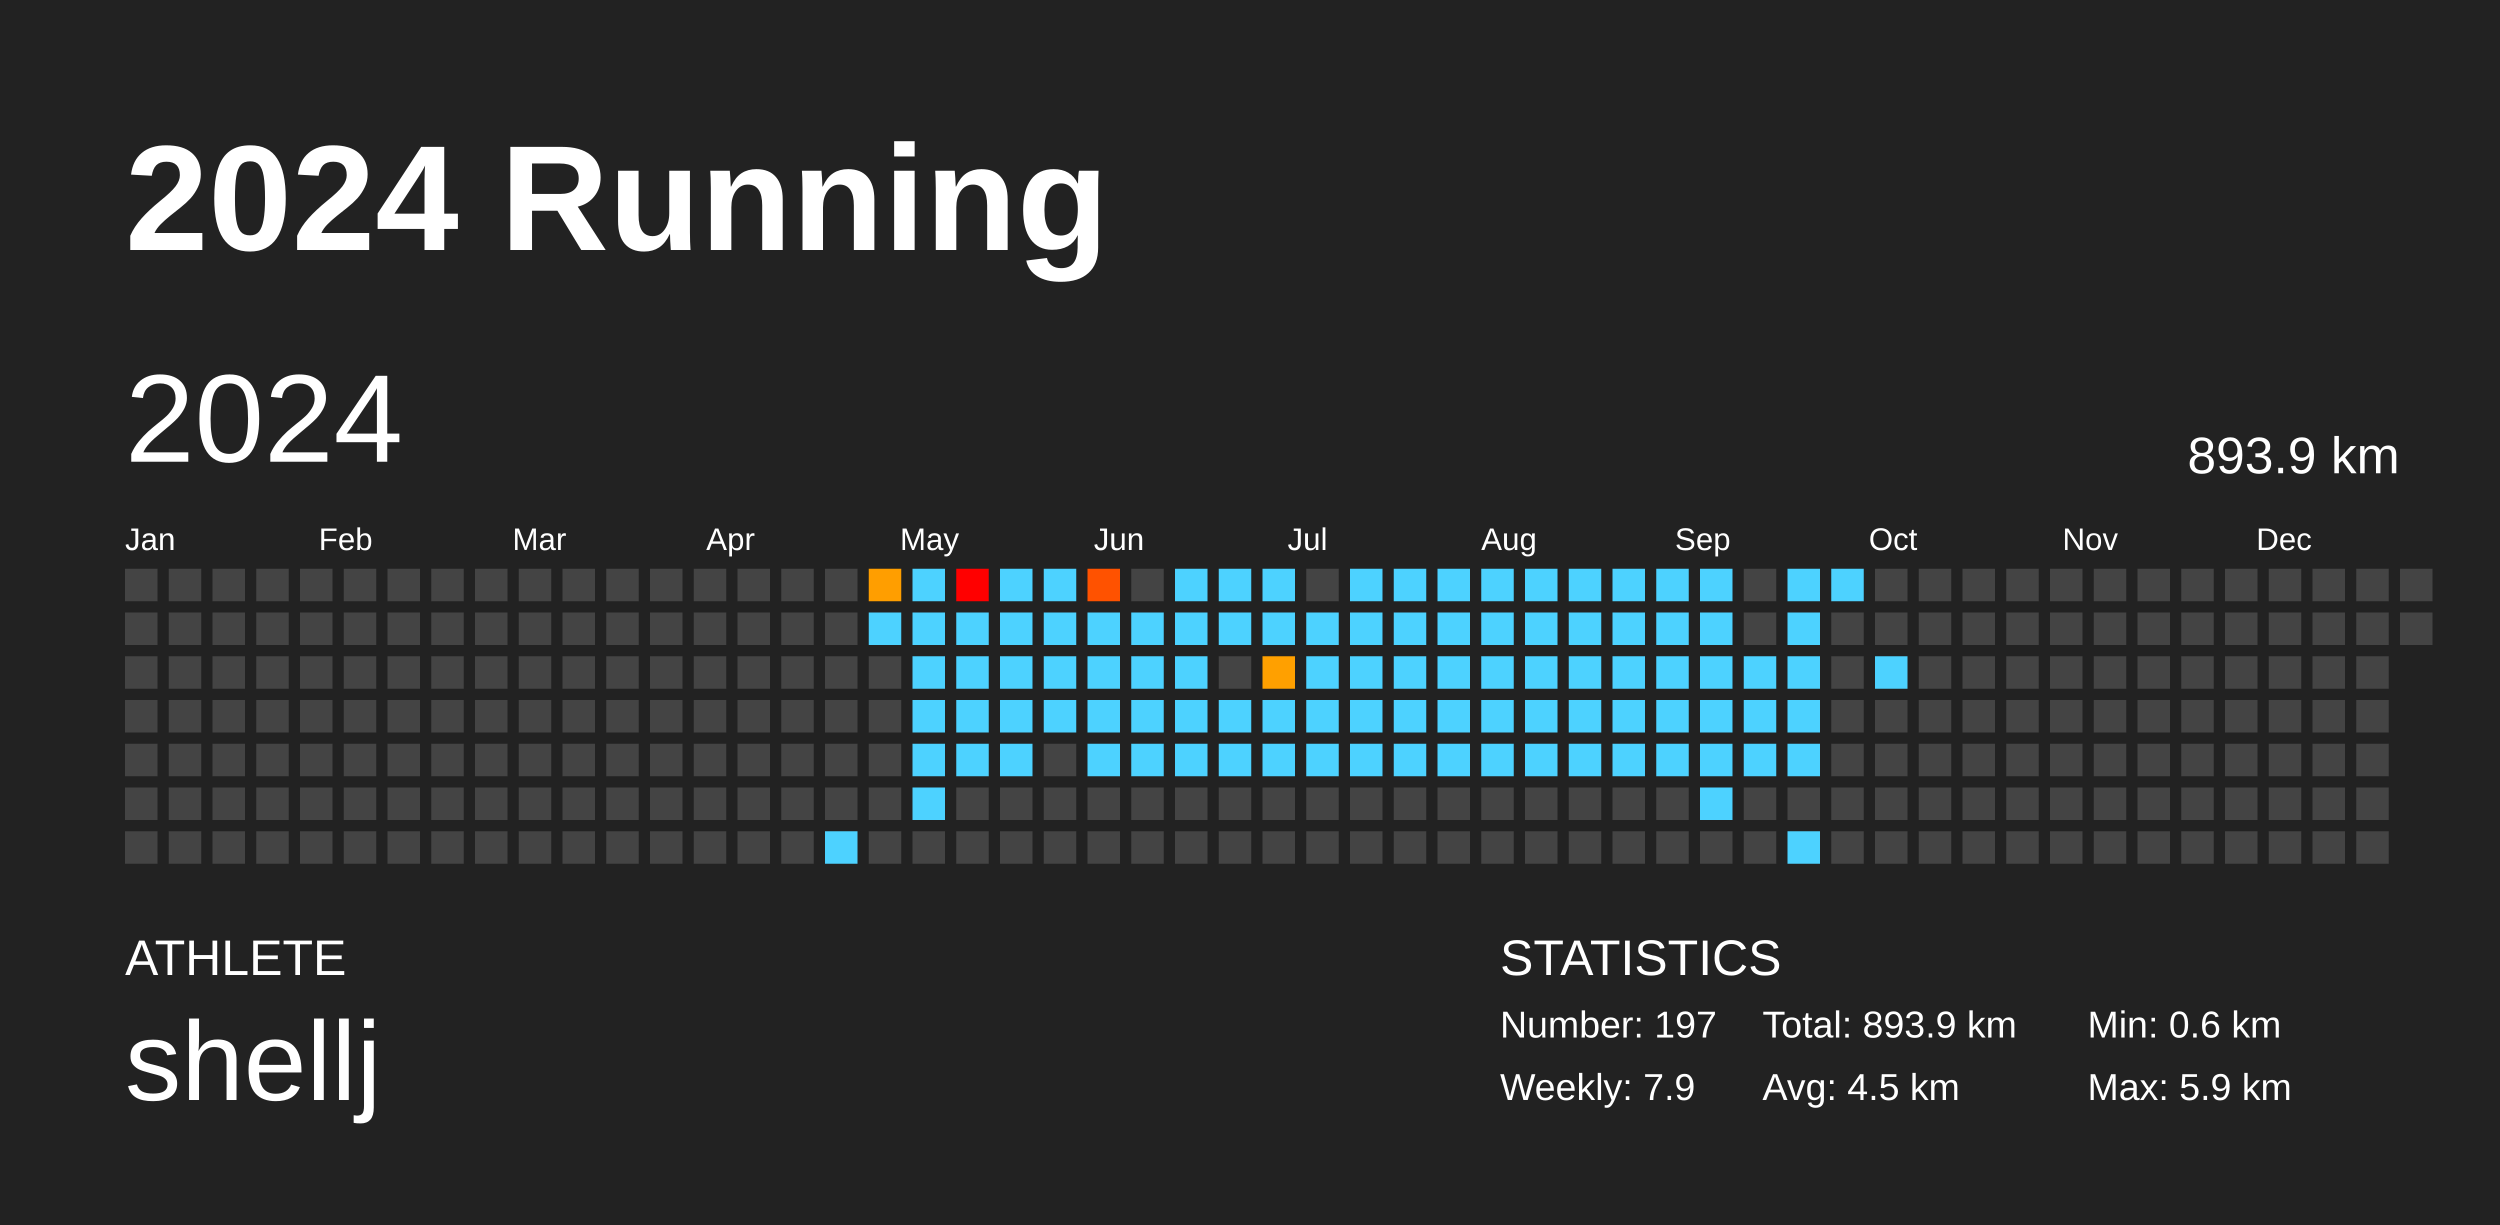
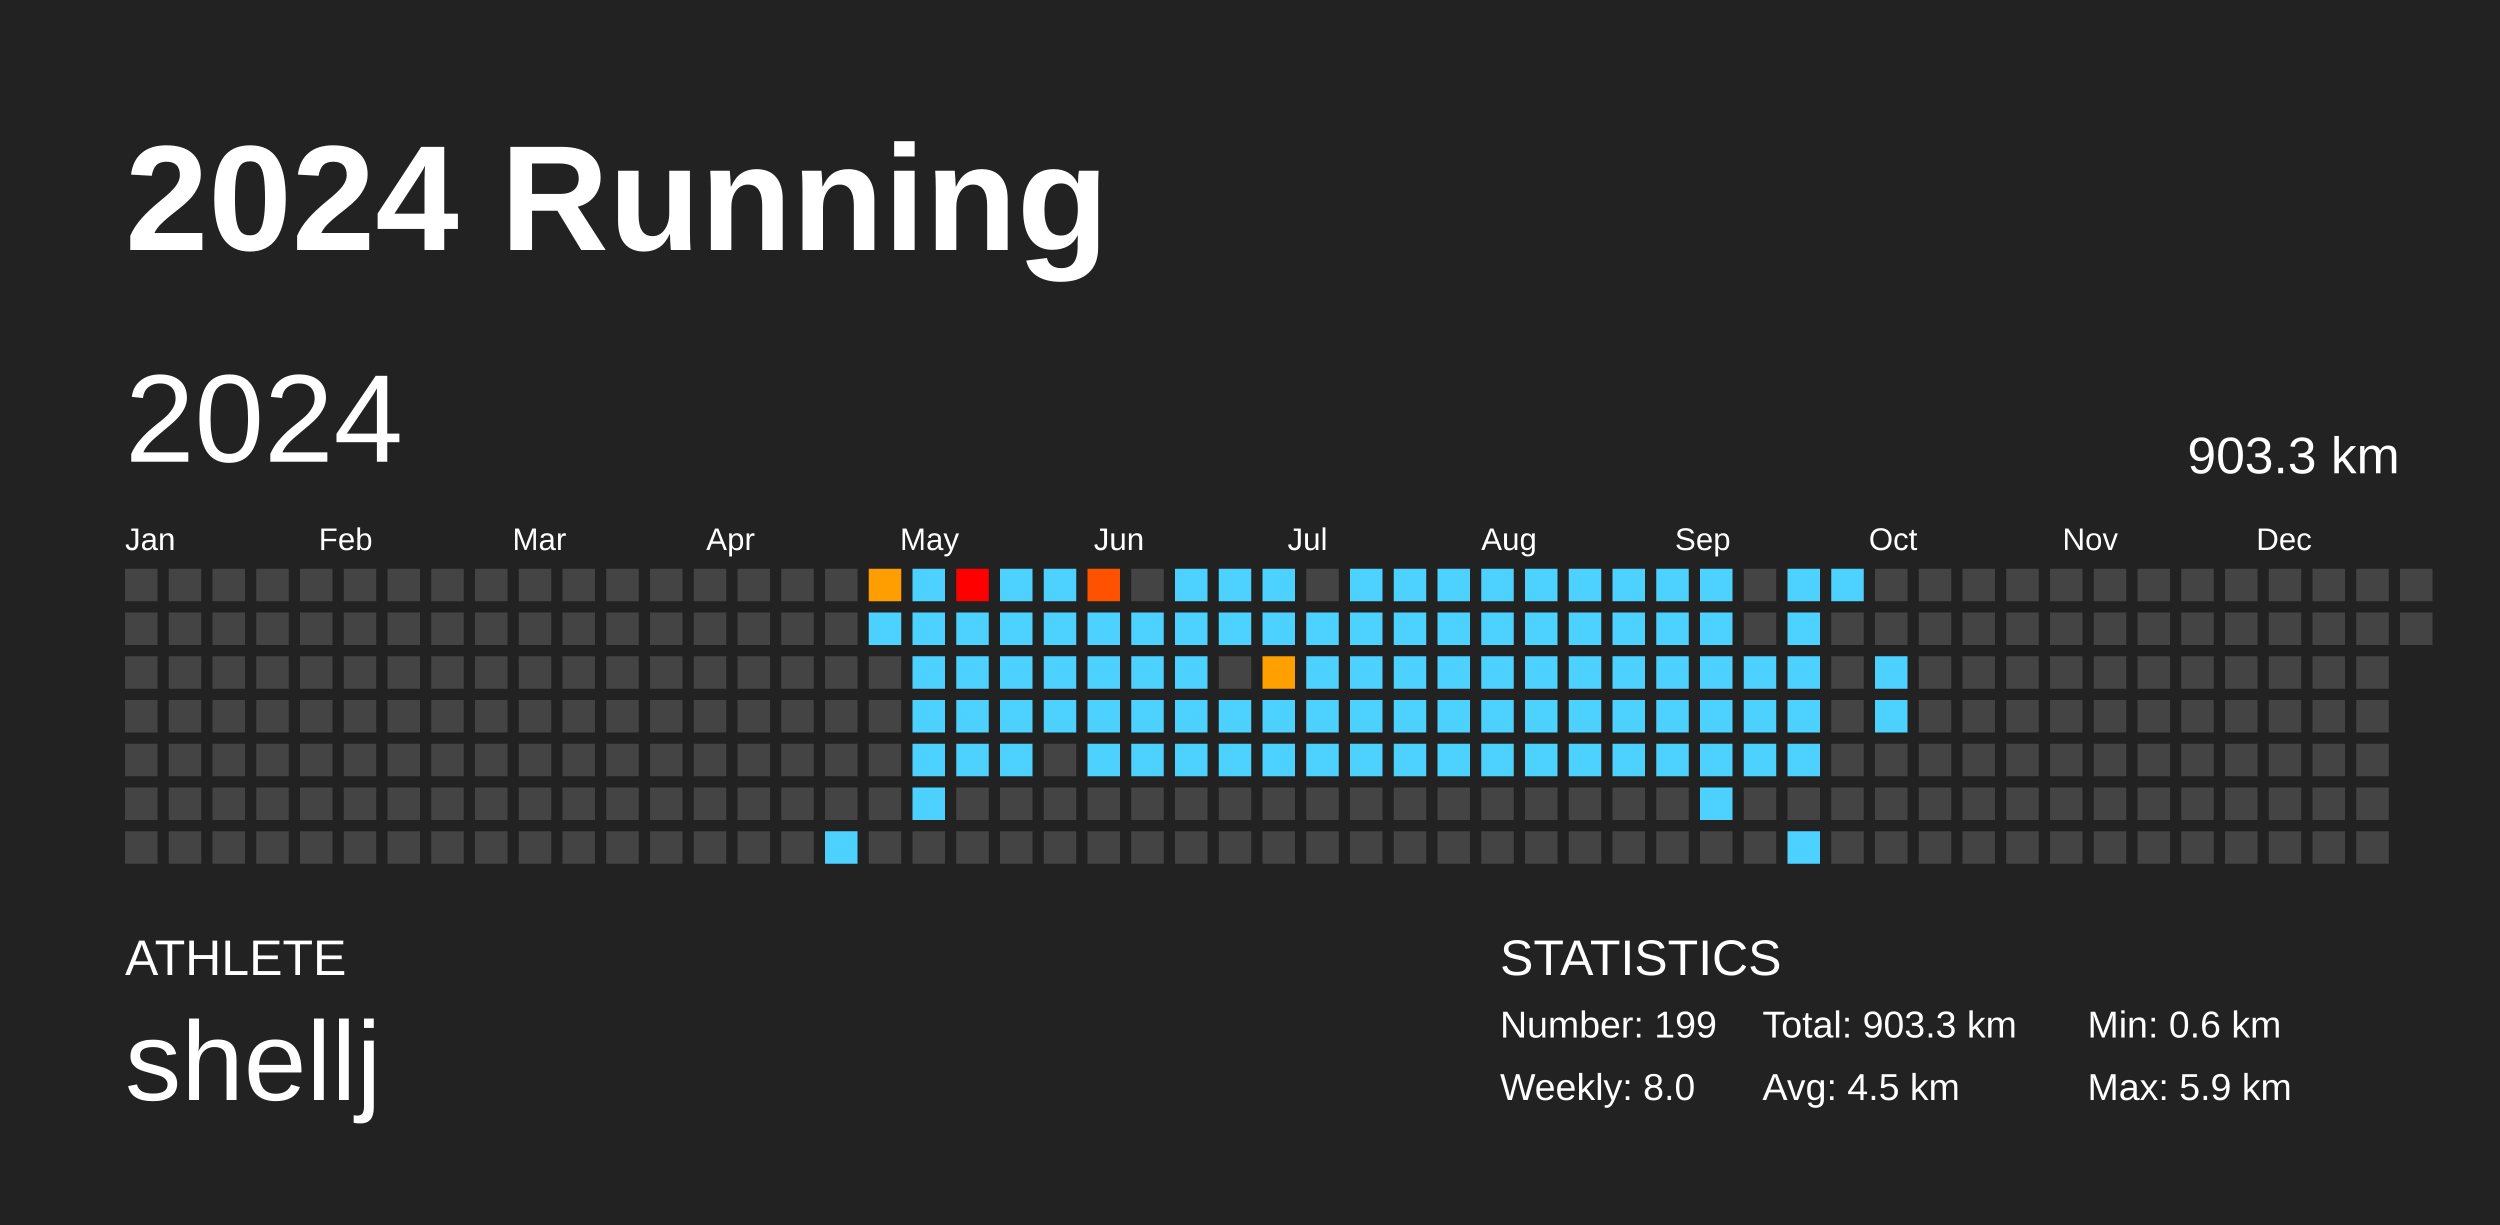
<svg xmlns="http://www.w3.org/2000/svg" baseProfile="full" height="98mm" version="1.1" viewBox="0,0,200,98" width="200mm">
  <defs />
  <rect fill="#222222" height="98" width="200" x="0" y="0" />
  <text fill="#FFFFFF" style="font-size:12px; font-family:Arial; font-weight:bold;" x="10" y="20">2024 Running</text>
  <text fill="#FFFFFF" style="font-size:4px; font-family:Arial" x="10" y="78">ATHLETE</text>
  <text fill="#FFFFFF" style="font-size:9px; font-family:Arial" x="10" y="88">shellj</text>
  <text fill="#FFFFFF" style="font-size:4px; font-family:Arial" x="120" y="78">STATISTICS</text>
-   <text fill="#FFFFFF" style="font-size:3px; font-family:Arial" x="120" y="83">Number: 197</text>
-   <text fill="#FFFFFF" style="font-size:3px; font-family:Arial" x="120" y="88">Weekly: 7.9</text>
-   <text fill="#FFFFFF" style="font-size:3px; font-family:Arial" x="141" y="83">Total: 893.9 km</text>
+   <text fill="#FFFFFF" style="font-size:3px; font-family:Arial" x="120" y="83">Number: 199</text>
+   <text fill="#FFFFFF" style="font-size:3px; font-family:Arial" x="120" y="88">Weekly: 8.0</text>
+   <text fill="#FFFFFF" style="font-size:3px; font-family:Arial" x="141" y="83">Total: 903.3 km</text>
  <text fill="#FFFFFF" style="font-size:3px; font-family:Arial" x="141" y="88">Avg: 4.5 km</text>
  <text fill="#FFFFFF" style="font-size:3px; font-family:Arial" x="167" y="83">Min: 0.6 km</text>
  <text fill="#FFFFFF" style="font-size:3px; font-family:Arial" x="167" y="88">Max: 5.9 km</text>
  <text dominant-baseline="hanging" fill="#FFFFFF" style="font-size:10.0px; font-family:Arial;" x="10" y="30">2024</text>
-   <text dominant-baseline="hanging" fill="#FFFFFF" style="font-size:4.125px; font-family:Arial;" x="175" y="35">893.9 km</text>
+   <text dominant-baseline="hanging" fill="#FFFFFF" style="font-size:4.125px; font-family:Arial;" x="175" y="35">903.3 km</text>
  <text fill="#FFFFFF" style="font-size:2.5px; font-family:Arial" x="10.0" y="44">Jan</text>
  <text fill="#FFFFFF" style="font-size:2.5px; font-family:Arial" x="25.5" y="44">Feb</text>
  <text fill="#FFFFFF" style="font-size:2.5px; font-family:Arial" x="41.0" y="44">Mar</text>
  <text fill="#FFFFFF" style="font-size:2.5px; font-family:Arial" x="56.5" y="44">Apr</text>
  <text fill="#FFFFFF" style="font-size:2.5px; font-family:Arial" x="72.0" y="44">May</text>
  <text fill="#FFFFFF" style="font-size:2.5px; font-family:Arial" x="87.5" y="44">Jun</text>
  <text fill="#FFFFFF" style="font-size:2.5px; font-family:Arial" x="103.0" y="44">Jul</text>
  <text fill="#FFFFFF" style="font-size:2.5px; font-family:Arial" x="118.5" y="44">Aug</text>
  <text fill="#FFFFFF" style="font-size:2.5px; font-family:Arial" x="134.0" y="44">Sep</text>
  <text fill="#FFFFFF" style="font-size:2.5px; font-family:Arial" x="149.5" y="44">Oct</text>
  <text fill="#FFFFFF" style="font-size:2.5px; font-family:Arial" x="165.0" y="44">Nov</text>
  <text fill="#FFFFFF" style="font-size:2.5px; font-family:Arial" x="180.5" y="44">Dec</text>
  <rect fill="#444444" height="2.6" width="2.6" x="10.0" y="45.5" />
  <rect fill="#444444" height="2.6" width="2.6" x="10.0" y="49.0" />
  <rect fill="#444444" height="2.6" width="2.6" x="10.0" y="52.5" />
  <rect fill="#444444" height="2.6" width="2.6" x="10.0" y="56.0" />
  <rect fill="#444444" height="2.6" width="2.6" x="10.0" y="59.5" />
  <rect fill="#444444" height="2.6" width="2.6" x="10.0" y="63.0" />
  <rect fill="#444444" height="2.6" width="2.6" x="10.0" y="66.5" />
  <rect fill="#444444" height="2.6" width="2.6" x="13.5" y="45.5" />
  <rect fill="#444444" height="2.6" width="2.6" x="13.5" y="49.0" />
  <rect fill="#444444" height="2.6" width="2.6" x="13.5" y="52.5" />
  <rect fill="#444444" height="2.6" width="2.6" x="13.5" y="56.0" />
  <rect fill="#444444" height="2.6" width="2.6" x="13.5" y="59.5" />
  <rect fill="#444444" height="2.6" width="2.6" x="13.5" y="63.0" />
  <rect fill="#444444" height="2.6" width="2.6" x="13.5" y="66.5" />
  <rect fill="#444444" height="2.6" width="2.6" x="17.0" y="45.5" />
  <rect fill="#444444" height="2.6" width="2.6" x="17.0" y="49.0" />
  <rect fill="#444444" height="2.6" width="2.6" x="17.0" y="52.5" />
  <rect fill="#444444" height="2.6" width="2.6" x="17.0" y="56.0" />
  <rect fill="#444444" height="2.6" width="2.6" x="17.0" y="59.5" />
  <rect fill="#444444" height="2.6" width="2.6" x="17.0" y="63.0" />
  <rect fill="#444444" height="2.6" width="2.6" x="17.0" y="66.5" />
  <rect fill="#444444" height="2.6" width="2.6" x="20.5" y="45.5" />
  <rect fill="#444444" height="2.6" width="2.6" x="20.5" y="49.0" />
  <rect fill="#444444" height="2.6" width="2.6" x="20.5" y="52.5" />
  <rect fill="#444444" height="2.6" width="2.6" x="20.5" y="56.0" />
  <rect fill="#444444" height="2.6" width="2.6" x="20.5" y="59.5" />
  <rect fill="#444444" height="2.6" width="2.6" x="20.5" y="63.0" />
  <rect fill="#444444" height="2.6" width="2.6" x="20.5" y="66.5" />
  <rect fill="#444444" height="2.6" width="2.6" x="24.0" y="45.5" />
  <rect fill="#444444" height="2.6" width="2.6" x="24.0" y="49.0" />
  <rect fill="#444444" height="2.6" width="2.6" x="24.0" y="52.5" />
  <rect fill="#444444" height="2.6" width="2.6" x="24.0" y="56.0" />
  <rect fill="#444444" height="2.6" width="2.6" x="24.0" y="59.5" />
  <rect fill="#444444" height="2.6" width="2.6" x="24.0" y="63.0" />
  <rect fill="#444444" height="2.6" width="2.6" x="24.0" y="66.5" />
  <rect fill="#444444" height="2.6" width="2.6" x="27.5" y="45.5" />
  <rect fill="#444444" height="2.6" width="2.6" x="27.5" y="49.0" />
  <rect fill="#444444" height="2.6" width="2.6" x="27.5" y="52.5" />
  <rect fill="#444444" height="2.6" width="2.6" x="27.5" y="56.0" />
  <rect fill="#444444" height="2.6" width="2.6" x="27.5" y="59.5" />
  <rect fill="#444444" height="2.6" width="2.6" x="27.5" y="63.0" />
  <rect fill="#444444" height="2.6" width="2.6" x="27.5" y="66.5" />
  <rect fill="#444444" height="2.6" width="2.6" x="31.0" y="45.5" />
  <rect fill="#444444" height="2.6" width="2.6" x="31.0" y="49.0" />
  <rect fill="#444444" height="2.6" width="2.6" x="31.0" y="52.5" />
  <rect fill="#444444" height="2.6" width="2.6" x="31.0" y="56.0" />
  <rect fill="#444444" height="2.6" width="2.6" x="31.0" y="59.5" />
  <rect fill="#444444" height="2.6" width="2.6" x="31.0" y="63.0" />
  <rect fill="#444444" height="2.6" width="2.6" x="31.0" y="66.5" />
  <rect fill="#444444" height="2.6" width="2.6" x="34.5" y="45.5" />
  <rect fill="#444444" height="2.6" width="2.6" x="34.5" y="49.0" />
  <rect fill="#444444" height="2.6" width="2.6" x="34.5" y="52.5" />
  <rect fill="#444444" height="2.6" width="2.6" x="34.5" y="56.0" />
  <rect fill="#444444" height="2.6" width="2.6" x="34.5" y="59.5" />
  <rect fill="#444444" height="2.6" width="2.6" x="34.5" y="63.0" />
  <rect fill="#444444" height="2.6" width="2.6" x="34.5" y="66.5" />
  <rect fill="#444444" height="2.6" width="2.6" x="38.0" y="45.5" />
  <rect fill="#444444" height="2.6" width="2.6" x="38.0" y="49.0" />
  <rect fill="#444444" height="2.6" width="2.6" x="38.0" y="52.5" />
  <rect fill="#444444" height="2.6" width="2.6" x="38.0" y="56.0" />
  <rect fill="#444444" height="2.6" width="2.6" x="38.0" y="59.5" />
  <rect fill="#444444" height="2.6" width="2.6" x="38.0" y="63.0" />
  <rect fill="#444444" height="2.6" width="2.6" x="38.0" y="66.5" />
  <rect fill="#444444" height="2.6" width="2.6" x="41.5" y="45.5" />
  <rect fill="#444444" height="2.6" width="2.6" x="41.5" y="49.0" />
  <rect fill="#444444" height="2.6" width="2.6" x="41.5" y="52.5" />
  <rect fill="#444444" height="2.6" width="2.6" x="41.5" y="56.0" />
  <rect fill="#444444" height="2.6" width="2.6" x="41.5" y="59.5" />
  <rect fill="#444444" height="2.6" width="2.6" x="41.5" y="63.0" />
  <rect fill="#444444" height="2.6" width="2.6" x="41.5" y="66.5" />
  <rect fill="#444444" height="2.6" width="2.6" x="45.0" y="45.5" />
  <rect fill="#444444" height="2.6" width="2.6" x="45.0" y="49.0" />
  <rect fill="#444444" height="2.6" width="2.6" x="45.0" y="52.5" />
  <rect fill="#444444" height="2.6" width="2.6" x="45.0" y="56.0" />
  <rect fill="#444444" height="2.6" width="2.6" x="45.0" y="59.5" />
  <rect fill="#444444" height="2.6" width="2.6" x="45.0" y="63.0" />
  <rect fill="#444444" height="2.6" width="2.6" x="45.0" y="66.5" />
  <rect fill="#444444" height="2.6" width="2.6" x="48.5" y="45.5" />
  <rect fill="#444444" height="2.6" width="2.6" x="48.5" y="49.0" />
  <rect fill="#444444" height="2.6" width="2.6" x="48.5" y="52.5" />
  <rect fill="#444444" height="2.6" width="2.6" x="48.5" y="56.0" />
  <rect fill="#444444" height="2.6" width="2.6" x="48.5" y="59.5" />
  <rect fill="#444444" height="2.6" width="2.6" x="48.5" y="63.0" />
  <rect fill="#444444" height="2.6" width="2.6" x="48.5" y="66.5" />
  <rect fill="#444444" height="2.6" width="2.6" x="52.0" y="45.5" />
  <rect fill="#444444" height="2.6" width="2.6" x="52.0" y="49.0" />
  <rect fill="#444444" height="2.6" width="2.6" x="52.0" y="52.5" />
  <rect fill="#444444" height="2.6" width="2.6" x="52.0" y="56.0" />
  <rect fill="#444444" height="2.6" width="2.6" x="52.0" y="59.5" />
  <rect fill="#444444" height="2.6" width="2.6" x="52.0" y="63.0" />
  <rect fill="#444444" height="2.6" width="2.6" x="52.0" y="66.5" />
  <rect fill="#444444" height="2.6" width="2.6" x="55.5" y="45.5" />
  <rect fill="#444444" height="2.6" width="2.6" x="55.5" y="49.0" />
  <rect fill="#444444" height="2.6" width="2.6" x="55.5" y="52.5" />
  <rect fill="#444444" height="2.6" width="2.6" x="55.5" y="56.0" />
  <rect fill="#444444" height="2.6" width="2.6" x="55.5" y="59.5" />
  <rect fill="#444444" height="2.6" width="2.6" x="55.5" y="63.0" />
  <rect fill="#444444" height="2.6" width="2.6" x="55.5" y="66.5" />
  <rect fill="#444444" height="2.6" width="2.6" x="59.0" y="45.5" />
  <rect fill="#444444" height="2.6" width="2.6" x="59.0" y="49.0" />
  <rect fill="#444444" height="2.6" width="2.6" x="59.0" y="52.5" />
  <rect fill="#444444" height="2.6" width="2.6" x="59.0" y="56.0" />
  <rect fill="#444444" height="2.6" width="2.6" x="59.0" y="59.5" />
  <rect fill="#444444" height="2.6" width="2.6" x="59.0" y="63.0" />
  <rect fill="#444444" height="2.6" width="2.6" x="59.0" y="66.5" />
  <rect fill="#444444" height="2.6" width="2.6" x="62.5" y="45.5" />
  <rect fill="#444444" height="2.6" width="2.6" x="62.5" y="49.0" />
  <rect fill="#444444" height="2.6" width="2.6" x="62.5" y="52.5" />
  <rect fill="#444444" height="2.6" width="2.6" x="62.5" y="56.0" />
  <rect fill="#444444" height="2.6" width="2.6" x="62.5" y="59.5" />
  <rect fill="#444444" height="2.6" width="2.6" x="62.5" y="63.0" />
  <rect fill="#444444" height="2.6" width="2.6" x="62.5" y="66.5" />
  <rect fill="#444444" height="2.6" width="2.6" x="66.0" y="45.5" />
  <rect fill="#444444" height="2.6" width="2.6" x="66.0" y="49.0" />
  <rect fill="#444444" height="2.6" width="2.6" x="66.0" y="52.5" />
  <rect fill="#444444" height="2.6" width="2.6" x="66.0" y="56.0" />
  <rect fill="#444444" height="2.6" width="2.6" x="66.0" y="59.5" />
  <rect fill="#444444" height="2.6" width="2.6" x="66.0" y="63.0" />
  <rect fill="#4dd2ff" height="2.6" width="2.6" x="66.0" y="66.5" />
  <rect fill="#ff9e00" height="2.6" width="2.6" x="69.5" y="45.5" />
  <rect fill="#4dd2ff" height="2.6" width="2.6" x="69.5" y="49.0" />
  <rect fill="#444444" height="2.6" width="2.6" x="69.5" y="52.5" />
  <rect fill="#444444" height="2.6" width="2.6" x="69.5" y="56.0" />
  <rect fill="#444444" height="2.6" width="2.6" x="69.5" y="59.5" />
  <rect fill="#444444" height="2.6" width="2.6" x="69.5" y="63.0" />
  <rect fill="#444444" height="2.6" width="2.6" x="69.5" y="66.5" />
  <rect fill="#4dd2ff" height="2.6" width="2.6" x="73.0" y="45.5" />
  <rect fill="#4dd2ff" height="2.6" width="2.6" x="73.0" y="49.0" />
  <rect fill="#4dd2ff" height="2.6" width="2.6" x="73.0" y="52.5" />
  <rect fill="#4dd2ff" height="2.6" width="2.6" x="73.0" y="56.0" />
  <rect fill="#4dd2ff" height="2.6" width="2.6" x="73.0" y="59.5" />
  <rect fill="#4dd2ff" height="2.6" width="2.6" x="73.0" y="63.0" />
  <rect fill="#444444" height="2.6" width="2.6" x="73.0" y="66.5" />
  <rect fill="red" height="2.6" width="2.6" x="76.5" y="45.5" />
  <rect fill="#4dd2ff" height="2.6" width="2.6" x="76.5" y="49.0" />
  <rect fill="#4dd2ff" height="2.6" width="2.6" x="76.5" y="52.5" />
  <rect fill="#4dd2ff" height="2.6" width="2.6" x="76.5" y="56.0" />
  <rect fill="#4dd2ff" height="2.6" width="2.6" x="76.5" y="59.5" />
  <rect fill="#444444" height="2.6" width="2.6" x="76.5" y="63.0" />
  <rect fill="#444444" height="2.6" width="2.6" x="76.5" y="66.5" />
  <rect fill="#4dd2ff" height="2.6" width="2.6" x="80.0" y="45.5" />
  <rect fill="#4dd2ff" height="2.6" width="2.6" x="80.0" y="49.0" />
  <rect fill="#4dd2ff" height="2.6" width="2.6" x="80.0" y="52.5" />
  <rect fill="#4dd2ff" height="2.6" width="2.6" x="80.0" y="56.0" />
  <rect fill="#4dd2ff" height="2.6" width="2.6" x="80.0" y="59.5" />
  <rect fill="#444444" height="2.6" width="2.6" x="80.0" y="63.0" />
  <rect fill="#444444" height="2.6" width="2.6" x="80.0" y="66.5" />
  <rect fill="#4dd2ff" height="2.6" width="2.6" x="83.5" y="45.5" />
  <rect fill="#4dd2ff" height="2.6" width="2.6" x="83.5" y="49.0" />
  <rect fill="#4dd2ff" height="2.6" width="2.6" x="83.5" y="52.5" />
  <rect fill="#4dd2ff" height="2.6" width="2.6" x="83.5" y="56.0" />
  <rect fill="#444444" height="2.6" width="2.6" x="83.5" y="59.5" />
  <rect fill="#444444" height="2.6" width="2.6" x="83.5" y="63.0" />
  <rect fill="#444444" height="2.6" width="2.6" x="83.5" y="66.5" />
  <rect fill="#ff5200" height="2.6" width="2.6" x="87.0" y="45.5" />
  <rect fill="#4dd2ff" height="2.6" width="2.6" x="87.0" y="49.0" />
  <rect fill="#4dd2ff" height="2.6" width="2.6" x="87.0" y="52.5" />
  <rect fill="#4dd2ff" height="2.6" width="2.6" x="87.0" y="56.0" />
  <rect fill="#4dd2ff" height="2.6" width="2.6" x="87.0" y="59.5" />
  <rect fill="#444444" height="2.6" width="2.6" x="87.0" y="63.0" />
  <rect fill="#444444" height="2.6" width="2.6" x="87.0" y="66.5" />
  <rect fill="#444444" height="2.6" width="2.6" x="90.5" y="45.5" />
  <rect fill="#4dd2ff" height="2.6" width="2.6" x="90.5" y="49.0" />
  <rect fill="#4dd2ff" height="2.6" width="2.6" x="90.5" y="52.5" />
  <rect fill="#4dd2ff" height="2.6" width="2.6" x="90.5" y="56.0" />
  <rect fill="#4dd2ff" height="2.6" width="2.6" x="90.5" y="59.5" />
  <rect fill="#444444" height="2.6" width="2.6" x="90.5" y="63.0" />
  <rect fill="#444444" height="2.6" width="2.6" x="90.5" y="66.5" />
  <rect fill="#4dd2ff" height="2.6" width="2.6" x="94.0" y="45.5" />
  <rect fill="#4dd2ff" height="2.6" width="2.6" x="94.0" y="49.0" />
  <rect fill="#4dd2ff" height="2.6" width="2.6" x="94.0" y="52.5" />
  <rect fill="#4dd2ff" height="2.6" width="2.6" x="94.0" y="56.0" />
  <rect fill="#4dd2ff" height="2.6" width="2.6" x="94.0" y="59.5" />
  <rect fill="#444444" height="2.6" width="2.6" x="94.0" y="63.0" />
  <rect fill="#444444" height="2.6" width="2.6" x="94.0" y="66.5" />
  <rect fill="#4dd2ff" height="2.6" width="2.6" x="97.5" y="45.5" />
  <rect fill="#4dd2ff" height="2.6" width="2.6" x="97.5" y="49.0" />
  <rect fill="#444444" height="2.6" width="2.6" x="97.5" y="52.5" />
  <rect fill="#4dd2ff" height="2.6" width="2.6" x="97.5" y="56.0" />
  <rect fill="#4dd2ff" height="2.6" width="2.6" x="97.5" y="59.5" />
  <rect fill="#444444" height="2.6" width="2.6" x="97.5" y="63.0" />
  <rect fill="#444444" height="2.6" width="2.6" x="97.5" y="66.5" />
  <rect fill="#4dd2ff" height="2.6" width="2.6" x="101.0" y="45.5" />
  <rect fill="#4dd2ff" height="2.6" width="2.6" x="101.0" y="49.0" />
  <rect fill="#ffa000" height="2.6" width="2.6" x="101.0" y="52.5" />
  <rect fill="#4dd2ff" height="2.6" width="2.6" x="101.0" y="56.0" />
  <rect fill="#4dd2ff" height="2.6" width="2.6" x="101.0" y="59.5" />
  <rect fill="#444444" height="2.6" width="2.6" x="101.0" y="63.0" />
  <rect fill="#444444" height="2.6" width="2.6" x="101.0" y="66.5" />
  <rect fill="#444444" height="2.6" width="2.6" x="104.5" y="45.5" />
  <rect fill="#4dd2ff" height="2.6" width="2.6" x="104.5" y="49.0" />
  <rect fill="#4dd2ff" height="2.6" width="2.6" x="104.5" y="52.5" />
  <rect fill="#4dd2ff" height="2.6" width="2.6" x="104.5" y="56.0" />
  <rect fill="#4dd2ff" height="2.6" width="2.6" x="104.5" y="59.5" />
  <rect fill="#444444" height="2.6" width="2.6" x="104.5" y="63.0" />
  <rect fill="#444444" height="2.6" width="2.6" x="104.5" y="66.5" />
  <rect fill="#4dd2ff" height="2.6" width="2.6" x="108.0" y="45.5" />
  <rect fill="#4dd2ff" height="2.6" width="2.6" x="108.0" y="49.0" />
  <rect fill="#4dd2ff" height="2.6" width="2.6" x="108.0" y="52.5" />
  <rect fill="#4dd2ff" height="2.6" width="2.6" x="108.0" y="56.0" />
  <rect fill="#4dd2ff" height="2.6" width="2.6" x="108.0" y="59.5" />
  <rect fill="#444444" height="2.6" width="2.6" x="108.0" y="63.0" />
  <rect fill="#444444" height="2.6" width="2.6" x="108.0" y="66.5" />
  <rect fill="#4dd2ff" height="2.6" width="2.6" x="111.5" y="45.5" />
  <rect fill="#4dd2ff" height="2.6" width="2.6" x="111.5" y="49.0" />
  <rect fill="#4dd2ff" height="2.6" width="2.6" x="111.5" y="52.5" />
  <rect fill="#4dd2ff" height="2.6" width="2.6" x="111.5" y="56.0" />
  <rect fill="#4dd2ff" height="2.6" width="2.6" x="111.5" y="59.5" />
  <rect fill="#444444" height="2.6" width="2.6" x="111.5" y="63.0" />
  <rect fill="#444444" height="2.6" width="2.6" x="111.5" y="66.5" />
  <rect fill="#4dd2ff" height="2.6" width="2.6" x="115.0" y="45.5" />
  <rect fill="#4dd2ff" height="2.6" width="2.6" x="115.0" y="49.0" />
  <rect fill="#4dd2ff" height="2.6" width="2.6" x="115.0" y="52.5" />
  <rect fill="#4dd2ff" height="2.6" width="2.6" x="115.0" y="56.0" />
  <rect fill="#4dd2ff" height="2.6" width="2.6" x="115.0" y="59.5" />
  <rect fill="#444444" height="2.6" width="2.6" x="115.0" y="63.0" />
  <rect fill="#444444" height="2.6" width="2.6" x="115.0" y="66.5" />
  <rect fill="#4dd2ff" height="2.6" width="2.6" x="118.5" y="45.5" />
  <rect fill="#4dd2ff" height="2.6" width="2.6" x="118.5" y="49.0" />
  <rect fill="#4dd2ff" height="2.6" width="2.6" x="118.5" y="52.5" />
  <rect fill="#4dd2ff" height="2.6" width="2.6" x="118.5" y="56.0" />
  <rect fill="#4dd2ff" height="2.6" width="2.6" x="118.5" y="59.5" />
  <rect fill="#444444" height="2.6" width="2.6" x="118.5" y="63.0" />
  <rect fill="#444444" height="2.6" width="2.6" x="118.5" y="66.5" />
  <rect fill="#4dd2ff" height="2.6" width="2.6" x="122.0" y="45.5" />
  <rect fill="#4dd2ff" height="2.6" width="2.6" x="122.0" y="49.0" />
  <rect fill="#4dd2ff" height="2.6" width="2.6" x="122.0" y="52.5" />
  <rect fill="#4dd2ff" height="2.6" width="2.6" x="122.0" y="56.0" />
  <rect fill="#4dd2ff" height="2.6" width="2.6" x="122.0" y="59.5" />
  <rect fill="#444444" height="2.6" width="2.6" x="122.0" y="63.0" />
  <rect fill="#444444" height="2.6" width="2.6" x="122.0" y="66.5" />
  <rect fill="#4dd2ff" height="2.6" width="2.6" x="125.5" y="45.5" />
  <rect fill="#4dd2ff" height="2.6" width="2.6" x="125.5" y="49.0" />
  <rect fill="#4dd2ff" height="2.6" width="2.6" x="125.5" y="52.5" />
  <rect fill="#4dd2ff" height="2.6" width="2.6" x="125.5" y="56.0" />
  <rect fill="#4dd2ff" height="2.6" width="2.6" x="125.5" y="59.5" />
  <rect fill="#444444" height="2.6" width="2.6" x="125.5" y="63.0" />
  <rect fill="#444444" height="2.6" width="2.6" x="125.5" y="66.5" />
  <rect fill="#4dd2ff" height="2.6" width="2.6" x="129.0" y="45.5" />
  <rect fill="#4dd2ff" height="2.6" width="2.6" x="129.0" y="49.0" />
  <rect fill="#4dd2ff" height="2.6" width="2.6" x="129.0" y="52.5" />
  <rect fill="#4dd2ff" height="2.6" width="2.6" x="129.0" y="56.0" />
  <rect fill="#4dd2ff" height="2.6" width="2.6" x="129.0" y="59.5" />
  <rect fill="#444444" height="2.6" width="2.6" x="129.0" y="63.0" />
  <rect fill="#444444" height="2.6" width="2.6" x="129.0" y="66.5" />
  <rect fill="#4dd2ff" height="2.6" width="2.6" x="132.5" y="45.5" />
  <rect fill="#4dd2ff" height="2.6" width="2.6" x="132.5" y="49.0" />
  <rect fill="#4dd2ff" height="2.6" width="2.6" x="132.5" y="52.5" />
  <rect fill="#4dd2ff" height="2.6" width="2.6" x="132.5" y="56.0" />
  <rect fill="#4dd2ff" height="2.6" width="2.6" x="132.5" y="59.5" />
  <rect fill="#444444" height="2.6" width="2.6" x="132.5" y="63.0" />
  <rect fill="#444444" height="2.6" width="2.6" x="132.5" y="66.5" />
  <rect fill="#4dd2ff" height="2.6" width="2.6" x="136.0" y="45.5" />
  <rect fill="#4dd2ff" height="2.6" width="2.6" x="136.0" y="49.0" />
  <rect fill="#4dd2ff" height="2.6" width="2.6" x="136.0" y="52.5" />
  <rect fill="#4dd2ff" height="2.6" width="2.6" x="136.0" y="56.0" />
  <rect fill="#4dd2ff" height="2.6" width="2.6" x="136.0" y="59.5" />
  <rect fill="#4dd2ff" height="2.6" width="2.6" x="136.0" y="63.0" />
  <rect fill="#444444" height="2.6" width="2.6" x="136.0" y="66.5" />
  <rect fill="#444444" height="2.6" width="2.6" x="139.5" y="45.5" />
  <rect fill="#444444" height="2.6" width="2.6" x="139.5" y="49.0" />
  <rect fill="#4dd2ff" height="2.6" width="2.6" x="139.5" y="52.5" />
  <rect fill="#4dd2ff" height="2.6" width="2.6" x="139.5" y="56.0" />
  <rect fill="#4dd2ff" height="2.6" width="2.6" x="139.5" y="59.5" />
  <rect fill="#444444" height="2.6" width="2.6" x="139.5" y="63.0" />
  <rect fill="#444444" height="2.6" width="2.6" x="139.5" y="66.5" />
  <rect fill="#4dd2ff" height="2.6" width="2.6" x="143.0" y="45.5" />
  <rect fill="#4dd2ff" height="2.6" width="2.6" x="143.0" y="49.0" />
  <rect fill="#4dd2ff" height="2.6" width="2.6" x="143.0" y="52.5" />
  <rect fill="#4dd2ff" height="2.6" width="2.6" x="143.0" y="56.0" />
  <rect fill="#4dd2ff" height="2.6" width="2.6" x="143.0" y="59.5" />
  <rect fill="#444444" height="2.6" width="2.6" x="143.0" y="63.0" />
  <rect fill="#4dd2ff" height="2.6" width="2.6" x="143.0" y="66.5" />
  <rect fill="#4dd2ff" height="2.6" width="2.6" x="146.5" y="45.5" />
  <rect fill="#444444" height="2.6" width="2.6" x="146.5" y="49.0" />
  <rect fill="#444444" height="2.6" width="2.6" x="146.5" y="52.5" />
  <rect fill="#444444" height="2.6" width="2.6" x="146.5" y="56.0" />
  <rect fill="#444444" height="2.6" width="2.6" x="146.5" y="59.5" />
  <rect fill="#444444" height="2.6" width="2.6" x="146.5" y="63.0" />
  <rect fill="#444444" height="2.6" width="2.6" x="146.5" y="66.5" />
  <rect fill="#444444" height="2.6" width="2.6" x="150.0" y="45.5" />
  <rect fill="#444444" height="2.6" width="2.6" x="150.0" y="49.0" />
  <rect fill="#4dd2ff" height="2.6" width="2.6" x="150.0" y="52.5" />
-   <rect fill="#444444" height="2.6" width="2.6" x="150.0" y="56.0" />
+   <rect fill="#4dd2ff" height="2.6" width="2.6" x="150.0" y="56.0" />
  <rect fill="#444444" height="2.6" width="2.6" x="150.0" y="59.5" />
  <rect fill="#444444" height="2.6" width="2.6" x="150.0" y="63.0" />
  <rect fill="#444444" height="2.6" width="2.6" x="150.0" y="66.5" />
  <rect fill="#444444" height="2.6" width="2.6" x="153.5" y="45.5" />
  <rect fill="#444444" height="2.6" width="2.6" x="153.5" y="49.0" />
  <rect fill="#444444" height="2.6" width="2.6" x="153.5" y="52.5" />
  <rect fill="#444444" height="2.6" width="2.6" x="153.5" y="56.0" />
  <rect fill="#444444" height="2.6" width="2.6" x="153.5" y="59.5" />
  <rect fill="#444444" height="2.6" width="2.6" x="153.5" y="63.0" />
  <rect fill="#444444" height="2.6" width="2.6" x="153.5" y="66.5" />
  <rect fill="#444444" height="2.6" width="2.6" x="157.0" y="45.5" />
  <rect fill="#444444" height="2.6" width="2.6" x="157.0" y="49.0" />
  <rect fill="#444444" height="2.6" width="2.6" x="157.0" y="52.5" />
  <rect fill="#444444" height="2.6" width="2.6" x="157.0" y="56.0" />
  <rect fill="#444444" height="2.6" width="2.6" x="157.0" y="59.5" />
  <rect fill="#444444" height="2.6" width="2.6" x="157.0" y="63.0" />
  <rect fill="#444444" height="2.6" width="2.6" x="157.0" y="66.5" />
  <rect fill="#444444" height="2.6" width="2.6" x="160.5" y="45.5" />
  <rect fill="#444444" height="2.6" width="2.6" x="160.5" y="49.0" />
  <rect fill="#444444" height="2.6" width="2.6" x="160.5" y="52.5" />
  <rect fill="#444444" height="2.6" width="2.6" x="160.5" y="56.0" />
  <rect fill="#444444" height="2.6" width="2.6" x="160.5" y="59.5" />
  <rect fill="#444444" height="2.6" width="2.6" x="160.5" y="63.0" />
  <rect fill="#444444" height="2.6" width="2.6" x="160.5" y="66.5" />
  <rect fill="#444444" height="2.6" width="2.6" x="164.0" y="45.5" />
  <rect fill="#444444" height="2.6" width="2.6" x="164.0" y="49.0" />
  <rect fill="#444444" height="2.6" width="2.6" x="164.0" y="52.5" />
  <rect fill="#444444" height="2.6" width="2.6" x="164.0" y="56.0" />
  <rect fill="#444444" height="2.6" width="2.6" x="164.0" y="59.5" />
  <rect fill="#444444" height="2.6" width="2.6" x="164.0" y="63.0" />
  <rect fill="#444444" height="2.6" width="2.6" x="164.0" y="66.5" />
  <rect fill="#444444" height="2.6" width="2.6" x="167.5" y="45.5" />
  <rect fill="#444444" height="2.6" width="2.6" x="167.5" y="49.0" />
  <rect fill="#444444" height="2.6" width="2.6" x="167.5" y="52.5" />
  <rect fill="#444444" height="2.6" width="2.6" x="167.5" y="56.0" />
  <rect fill="#444444" height="2.6" width="2.6" x="167.5" y="59.5" />
  <rect fill="#444444" height="2.6" width="2.6" x="167.5" y="63.0" />
  <rect fill="#444444" height="2.6" width="2.6" x="167.5" y="66.5" />
  <rect fill="#444444" height="2.6" width="2.6" x="171.0" y="45.5" />
  <rect fill="#444444" height="2.6" width="2.6" x="171.0" y="49.0" />
  <rect fill="#444444" height="2.6" width="2.6" x="171.0" y="52.5" />
  <rect fill="#444444" height="2.6" width="2.6" x="171.0" y="56.0" />
  <rect fill="#444444" height="2.6" width="2.6" x="171.0" y="59.5" />
  <rect fill="#444444" height="2.6" width="2.6" x="171.0" y="63.0" />
  <rect fill="#444444" height="2.6" width="2.6" x="171.0" y="66.5" />
  <rect fill="#444444" height="2.6" width="2.6" x="174.5" y="45.5" />
  <rect fill="#444444" height="2.6" width="2.6" x="174.5" y="49.0" />
  <rect fill="#444444" height="2.6" width="2.6" x="174.5" y="52.5" />
  <rect fill="#444444" height="2.6" width="2.6" x="174.5" y="56.0" />
  <rect fill="#444444" height="2.6" width="2.6" x="174.5" y="59.5" />
  <rect fill="#444444" height="2.6" width="2.6" x="174.5" y="63.0" />
  <rect fill="#444444" height="2.6" width="2.6" x="174.5" y="66.5" />
  <rect fill="#444444" height="2.6" width="2.6" x="178.0" y="45.5" />
  <rect fill="#444444" height="2.6" width="2.6" x="178.0" y="49.0" />
  <rect fill="#444444" height="2.6" width="2.6" x="178.0" y="52.5" />
  <rect fill="#444444" height="2.6" width="2.6" x="178.0" y="56.0" />
  <rect fill="#444444" height="2.6" width="2.6" x="178.0" y="59.5" />
  <rect fill="#444444" height="2.6" width="2.6" x="178.0" y="63.0" />
  <rect fill="#444444" height="2.6" width="2.6" x="178.0" y="66.5" />
  <rect fill="#444444" height="2.6" width="2.6" x="181.5" y="45.5" />
  <rect fill="#444444" height="2.6" width="2.6" x="181.5" y="49.0" />
  <rect fill="#444444" height="2.6" width="2.6" x="181.5" y="52.5" />
  <rect fill="#444444" height="2.6" width="2.6" x="181.5" y="56.0" />
  <rect fill="#444444" height="2.6" width="2.6" x="181.5" y="59.5" />
  <rect fill="#444444" height="2.6" width="2.6" x="181.5" y="63.0" />
  <rect fill="#444444" height="2.6" width="2.6" x="181.5" y="66.5" />
  <rect fill="#444444" height="2.6" width="2.6" x="185.0" y="45.5" />
  <rect fill="#444444" height="2.6" width="2.6" x="185.0" y="49.0" />
  <rect fill="#444444" height="2.6" width="2.6" x="185.0" y="52.5" />
  <rect fill="#444444" height="2.6" width="2.6" x="185.0" y="56.0" />
  <rect fill="#444444" height="2.6" width="2.6" x="185.0" y="59.5" />
  <rect fill="#444444" height="2.6" width="2.6" x="185.0" y="63.0" />
  <rect fill="#444444" height="2.6" width="2.6" x="185.0" y="66.5" />
  <rect fill="#444444" height="2.6" width="2.6" x="188.5" y="45.5" />
  <rect fill="#444444" height="2.6" width="2.6" x="188.5" y="49.0" />
  <rect fill="#444444" height="2.6" width="2.6" x="188.5" y="52.5" />
  <rect fill="#444444" height="2.6" width="2.6" x="188.5" y="56.0" />
  <rect fill="#444444" height="2.6" width="2.6" x="188.5" y="59.5" />
  <rect fill="#444444" height="2.6" width="2.6" x="188.5" y="63.0" />
  <rect fill="#444444" height="2.6" width="2.6" x="188.5" y="66.5" />
  <rect fill="#444444" height="2.6" width="2.6" x="192.0" y="45.5" />
  <rect fill="#444444" height="2.6" width="2.6" x="192.0" y="49.0" />
</svg>
